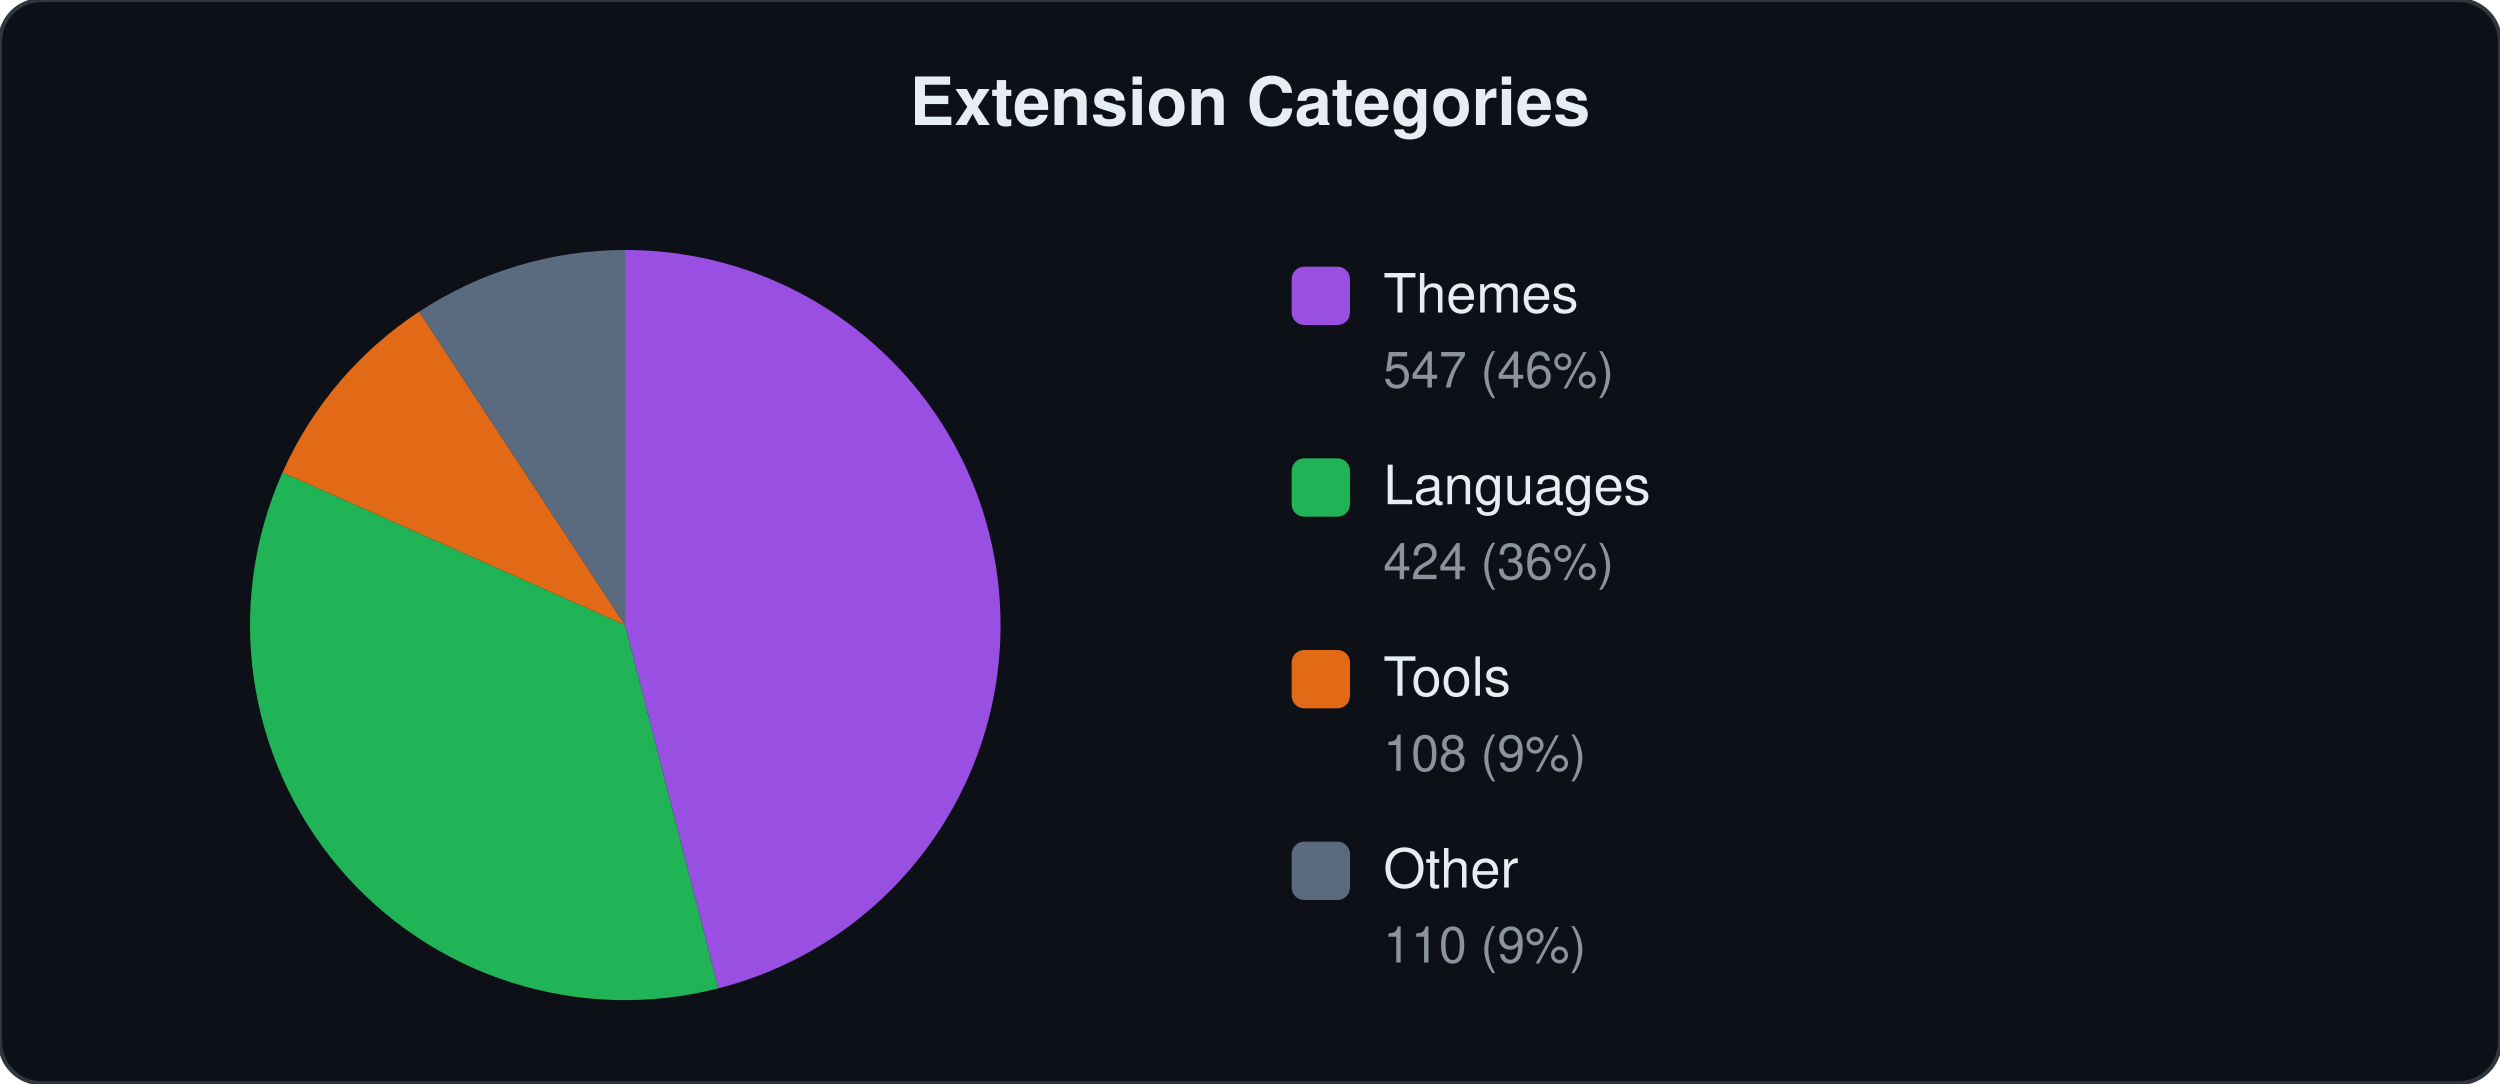
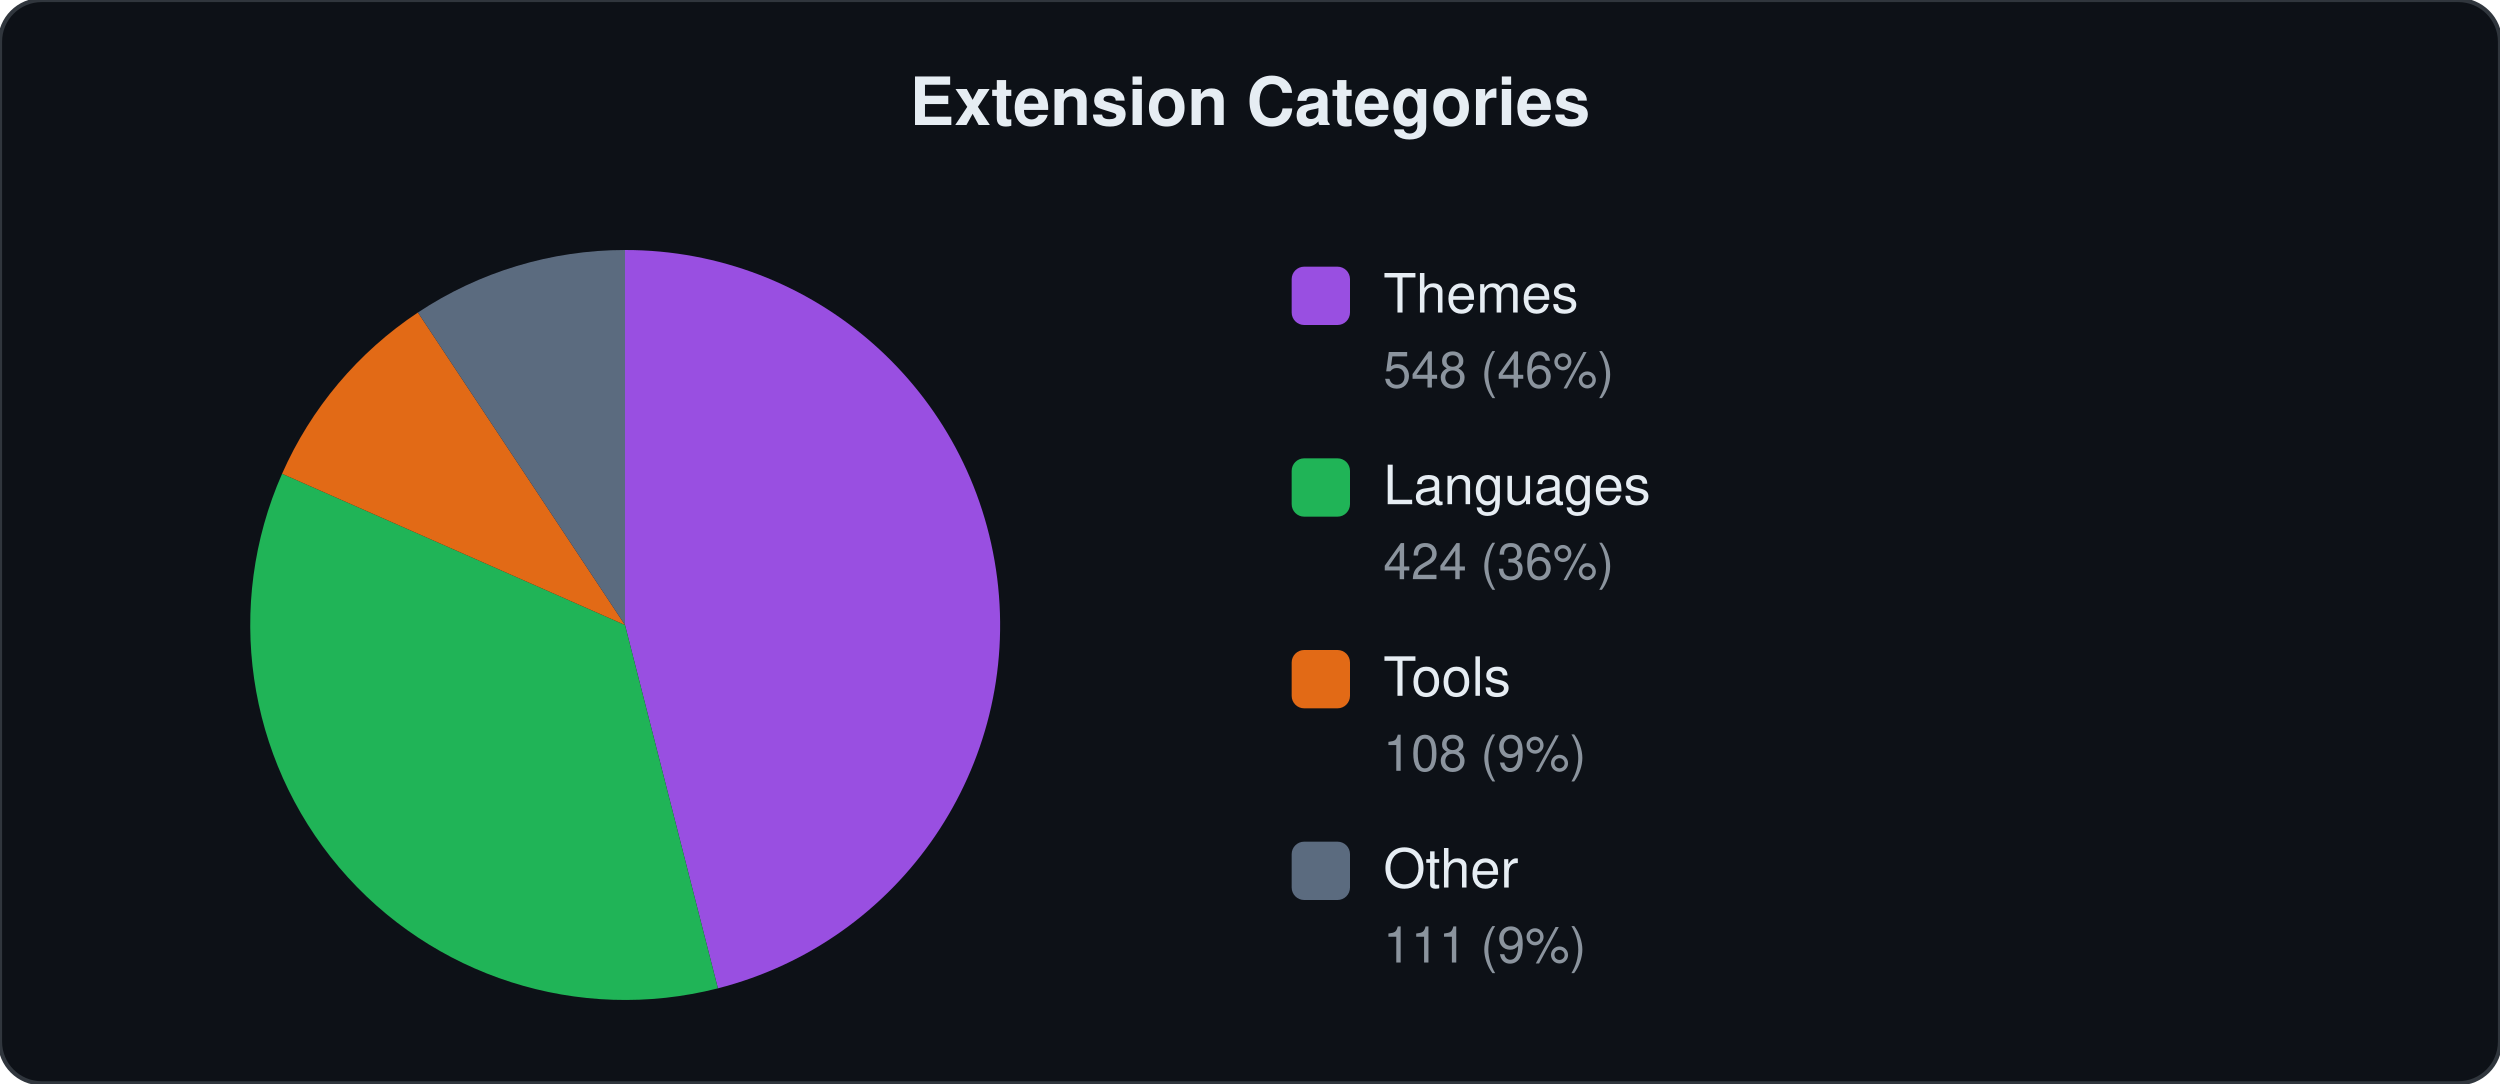
<svg xmlns="http://www.w3.org/2000/svg" viewBox="0 0 600 260" width="600" height="260">
  <style>text{font-family:-apple-system,BlinkMacSystemFont,"Segoe UI",Helvetica,Arial,sans-serif;fill:#e6edf3}.label{font-size:13px}.count{font-size:12px;fill:#8b949e}.title{font-size:16px;font-weight:600}</style>
  <rect width="600" height="260" rx="10" fill="#0d1117" stroke="#30363d" stroke-width="1" />
  <text x="300" y="30" text-anchor="middle" class="title">Extension Categories</text>
-   <path d="M150.0,150.0 L150.0,60.0 A90,90 0 0,1 172.4,237.2 Z" fill="#a855f7" opacity="0.9" />
-   <path d="M150.0,150.0 L172.4,237.2 A90,90 0 0,1 67.8,113.4 Z" fill="#22c55e" opacity="0.9" />
-   <path d="M150.0,150.0 L67.8,113.4 A90,90 0 0,1 100.6,74.8 Z" fill="#f97316" opacity="0.9" />
-   <path d="M150.0,150.0 L100.6,74.8 A90,90 0 0,1 150.0,60.0 Z" fill="#64748b" opacity="0.9" />
+   <path d="M150.0,150.0 L150.0,60.0 A90,90 0 0,1 172.3,237.2 Z" fill="#a855f7" opacity="0.9" />
+   <path d="M150.0,150.0 L172.3,237.2 A90,90 0 0,1 67.7,113.7 Z" fill="#22c55e" opacity="0.9" />
+   <path d="M150.0,150.0 L67.7,113.7 A90,90 0 0,1 100.3,75.0 Z" fill="#f97316" opacity="0.9" />
+   <path d="M150.0,150.0 L100.3,75.0 A90,90 0 0,1 150.0,60.0 Z" fill="#64748b" opacity="0.9" />
  <rect x="310" y="64" width="14" height="14" rx="3" fill="#a855f7" opacity="0.9" />
  <text x="332" y="75" class="label">Themes</text>
-   <text x="332" y="93" class="count">547 (46%)</text>
+   <text x="332" y="93" class="count">548 (46%)</text>
  <rect x="310" y="110" width="14" height="14" rx="3" fill="#22c55e" opacity="0.9" />
  <text x="332" y="121" class="label">Languages</text>
  <text x="332" y="139" class="count">424 (36%)</text>
  <rect x="310" y="156" width="14" height="14" rx="3" fill="#f97316" opacity="0.9" />
  <text x="332" y="167" class="label">Tools</text>
  <text x="332" y="185" class="count">108 (9%)</text>
  <rect x="310" y="202" width="14" height="14" rx="3" fill="#64748b" opacity="0.9" />
  <text x="332" y="213" class="label">Other</text>
-   <text x="332" y="231" class="count">110 (9%)</text>
+   <text x="332" y="231" class="count">111 (9%)</text>
</svg>
